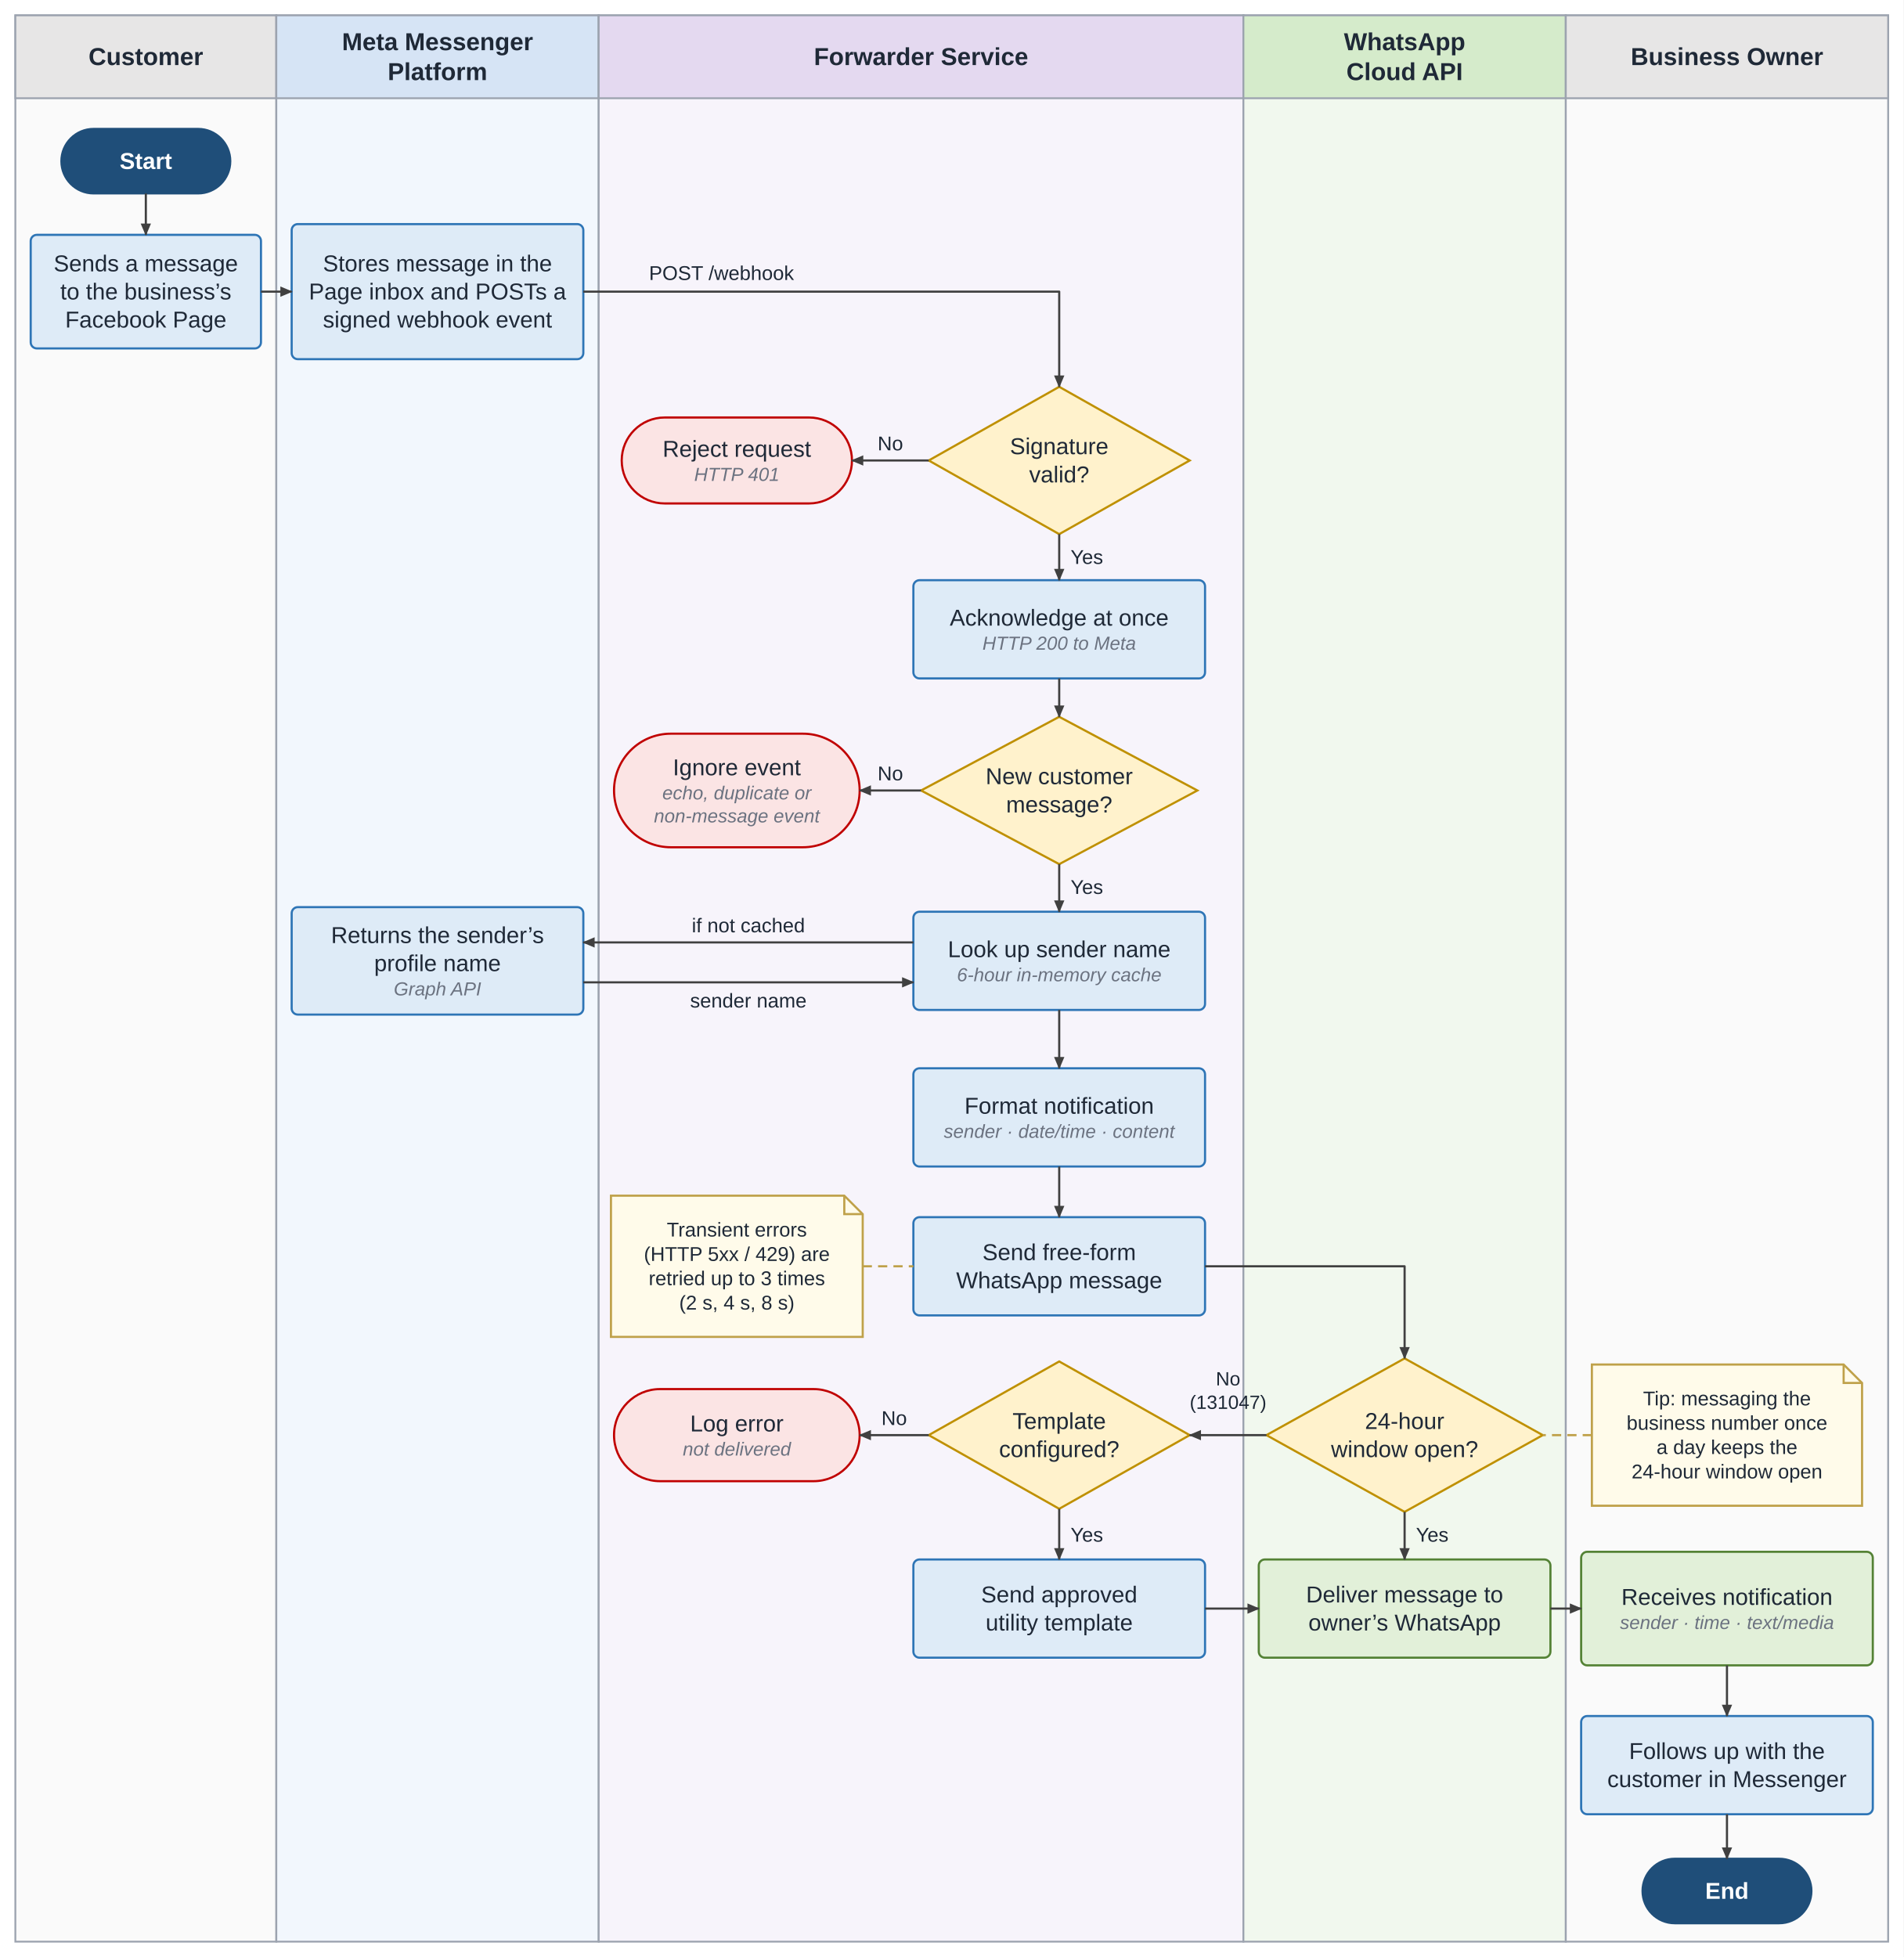
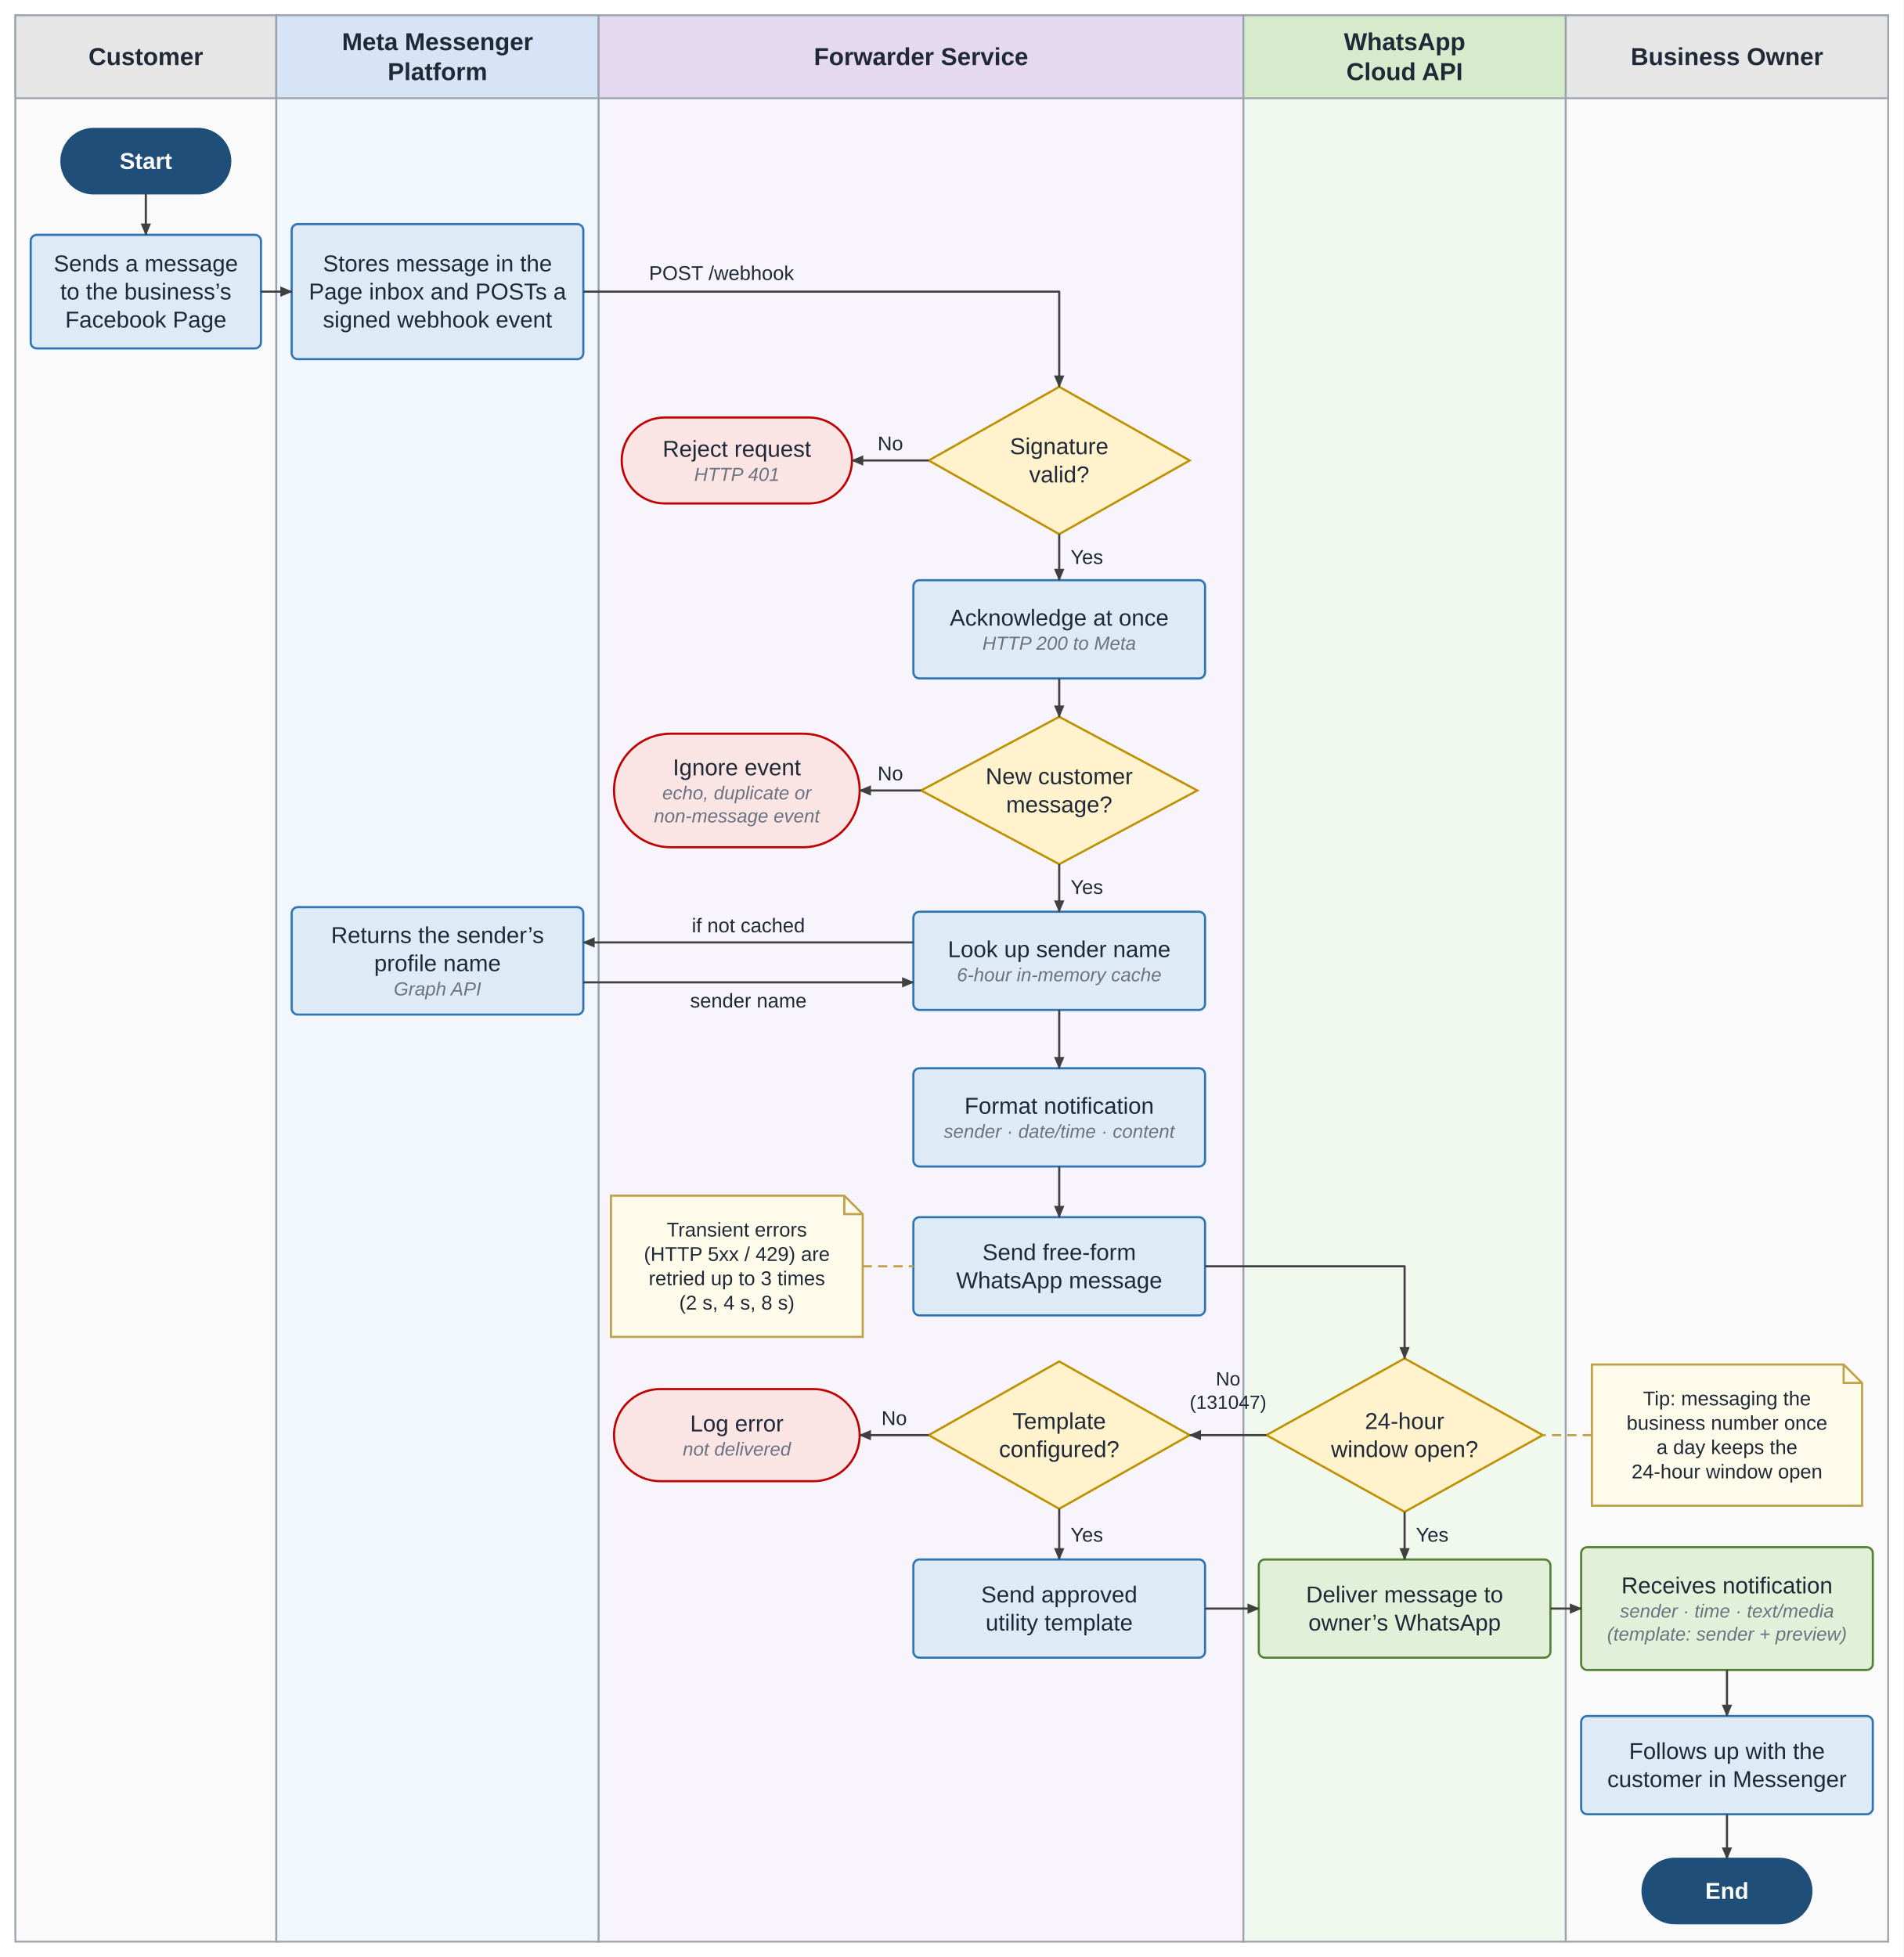
<svg xmlns="http://www.w3.org/2000/svg" viewBox="0 0 1240 1275" width="1240" height="1275">
  <defs>
    <marker id="ah404040" viewBox="0 0 10 10" refX="9.2" refY="5" markerWidth="8" markerHeight="8" markerUnits="userSpaceOnUse" orient="auto-start-reverse">
      <path d="M0,0.8 L10,5 L0,9.2 z" fill="#404040" />
    </marker>
    <marker id="ahBFA14A" viewBox="0 0 10 10" refX="9.2" refY="5" markerWidth="8" markerHeight="8" markerUnits="userSpaceOnUse" orient="auto-start-reverse">
      <path d="M0,0.8 L10,5 L0,9.2 z" fill="#BFA14A" />
    </marker>
  </defs>
  <rect width="100%" height="100%" fill="#FFFFFF" />
  <rect x="10" y="10" width="170" height="1255" fill="#FAFAFA" stroke="#9CA3AF" stroke-width="1.2" />
  <rect x="10" y="10" width="170" height="54" fill="#E7E6E6" stroke="#9CA3AF" stroke-width="1.2" />
  <text x="95" y="42.4" text-anchor="middle" font-family="Calibri, Carlito, 'Liberation Sans', Arial, sans-serif" font-size="16.0" font-weight="700" fill="#1F2937">Customer</text>
  <rect x="180" y="10" width="210" height="1255" fill="#F2F7FD" stroke="#9CA3AF" stroke-width="1.2" />
  <rect x="180" y="10" width="210" height="54" fill="#D6E4F5" stroke="#9CA3AF" stroke-width="1.2" />
  <text x="285" y="32.7" text-anchor="middle" font-family="Calibri, Carlito, 'Liberation Sans', Arial, sans-serif" font-size="16.0" font-weight="700" fill="#1F2937">Meta Messenger</text>
  <text x="285" y="52.2" text-anchor="middle" font-family="Calibri, Carlito, 'Liberation Sans', Arial, sans-serif" font-size="16.0" font-weight="700" fill="#1F2937">Platform</text>
  <rect x="390" y="10" width="420" height="1255" fill="#F7F4FB" stroke="#9CA3AF" stroke-width="1.2" />
  <rect x="390" y="10" width="420" height="54" fill="#E4D9F0" stroke="#9CA3AF" stroke-width="1.2" />
  <text x="600" y="42.4" text-anchor="middle" font-family="Calibri, Carlito, 'Liberation Sans', Arial, sans-serif" font-size="16.0" font-weight="700" fill="#1F2937">Forwarder Service</text>
  <rect x="810" y="10" width="210" height="1255" fill="#F1F8EE" stroke="#9CA3AF" stroke-width="1.2" />
  <rect x="810" y="10" width="210" height="54" fill="#D5EBCB" stroke="#9CA3AF" stroke-width="1.2" />
  <text x="915" y="32.7" text-anchor="middle" font-family="Calibri, Carlito, 'Liberation Sans', Arial, sans-serif" font-size="16.0" font-weight="700" fill="#1F2937">WhatsApp</text>
  <text x="915" y="52.2" text-anchor="middle" font-family="Calibri, Carlito, 'Liberation Sans', Arial, sans-serif" font-size="16.0" font-weight="700" fill="#1F2937">Cloud API</text>
  <rect x="1020" y="10" width="210" height="1255" fill="#FAFAFA" stroke="#9CA3AF" stroke-width="1.2" />
  <rect x="1020" y="10" width="210" height="54" fill="#E7E6E6" stroke="#9CA3AF" stroke-width="1.2" />
  <text x="1125" y="42.4" text-anchor="middle" font-family="Calibri, Carlito, 'Liberation Sans', Arial, sans-serif" font-size="16.0" font-weight="700" fill="#1F2937">Business Owner</text>
  <rect x="40" y="84" width="110" height="42" rx="21" fill="#1F4E79" stroke="#1F4E79" stroke-width="1.4" />
  <rect x="20" y="153" width="150" height="74" rx="4" fill="#DEEBF7" stroke="#2E75B6" stroke-width="1.4" />
  <rect x="190" y="146" width="190" height="88" rx="4" fill="#DEEBF7" stroke="#2E75B6" stroke-width="1.4" />
  <rect x="190" y="591" width="190" height="70" rx="4" fill="#DEEBF7" stroke="#2E75B6" stroke-width="1.4" />
  <polygon points="690,252 775,300 690,348 605,300" fill="#FFF2CC" stroke="#BF9000" stroke-width="1.4" />
  <rect x="595" y="378" width="190" height="64" rx="4" fill="#DEEBF7" stroke="#2E75B6" stroke-width="1.4" />
  <polygon points="690,467 780,515 690,563 600,515" fill="#FFF2CC" stroke="#BF9000" stroke-width="1.4" />
  <rect x="595" y="594" width="190" height="64" rx="4" fill="#DEEBF7" stroke="#2E75B6" stroke-width="1.4" />
  <rect x="595" y="696" width="190" height="64" rx="4" fill="#DEEBF7" stroke="#2E75B6" stroke-width="1.4" />
  <rect x="595" y="793" width="190" height="64" rx="4" fill="#DEEBF7" stroke="#2E75B6" stroke-width="1.4" />
  <polygon points="690,887 775,935 690,983 605,935" fill="#FFF2CC" stroke="#BF9000" stroke-width="1.4" />
  <rect x="595" y="1016" width="190" height="64" rx="4" fill="#DEEBF7" stroke="#2E75B6" stroke-width="1.4" />
  <rect x="405" y="272" width="150" height="56" rx="28" fill="#FBE4E4" stroke="#C00000" stroke-width="1.4" />
  <rect x="400" y="478" width="160" height="74" rx="37" fill="#FBE4E4" stroke="#C00000" stroke-width="1.4" />
  <rect x="400" y="905" width="160" height="60" rx="30" fill="#FBE4E4" stroke="#C00000" stroke-width="1.4" />
  <path d="M398,779 L550,779 L562,791 L562,871 L398,871 Z" fill="#FFFBEA" stroke="#BFA14A" stroke-width="1.4" />
  <path d="M550,779 L550,791 L562,791" fill="none" stroke="#BFA14A" stroke-width="1.4" />
  <polygon points="915,885 1005,935 915,985 825,935" fill="#FFF2CC" stroke="#BF9000" stroke-width="1.4" />
  <rect x="820" y="1016" width="190" height="64" rx="4" fill="#E2F0D9" stroke="#548235" stroke-width="1.4" />
  <path d="M1037,889 L1201,889 L1213,901 L1213,981 L1037,981 Z" fill="#FFFBEA" stroke="#BFA14A" stroke-width="1.4" />
  <path d="M1201,889 L1201,901 L1213,901" fill="none" stroke="#BFA14A" stroke-width="1.4" />
-   <rect x="1030" y="1011" width="190" height="74" rx="4" fill="#E2F0D9" stroke="#548235" stroke-width="1.4" />
+   <rect x="1030" y="1008" width="190" height="80" rx="4" fill="#E2F0D9" stroke="#548235" stroke-width="1.4" />
  <rect x="1030" y="1118" width="190" height="64" rx="4" fill="#DEEBF7" stroke="#2E75B6" stroke-width="1.4" />
  <rect x="1070" y="1211" width="110" height="42" rx="21" fill="#1F4E79" stroke="#1F4E79" stroke-width="1.4" />
  <path d="M95.0,126.0 L95.0,153.0" fill="none" stroke="#404040" stroke-width="1.4" stroke-linejoin="round" marker-end="url(#ah404040)" />
  <path d="M170.0,190.0 L190.0,190.0" fill="none" stroke="#404040" stroke-width="1.4" stroke-linejoin="round" marker-end="url(#ah404040)" />
  <path d="M380.0,190.0 L690.0,190.0 L690.0,252.0" fill="none" stroke="#404040" stroke-width="1.4" stroke-linejoin="round" marker-end="url(#ah404040)" />
  <path d="M605.0,300.0 L555.0,300.0" fill="none" stroke="#404040" stroke-width="1.4" stroke-linejoin="round" marker-end="url(#ah404040)" />
  <path d="M690.0,348.0 L690.0,378.0" fill="none" stroke="#404040" stroke-width="1.4" stroke-linejoin="round" marker-end="url(#ah404040)" />
  <path d="M690.0,442.0 L690.0,467.0" fill="none" stroke="#404040" stroke-width="1.4" stroke-linejoin="round" marker-end="url(#ah404040)" />
  <path d="M600.0,515.0 L560.0,515.0" fill="none" stroke="#404040" stroke-width="1.4" stroke-linejoin="round" marker-end="url(#ah404040)" />
  <path d="M690.0,563.0 L690.0,594.0" fill="none" stroke="#404040" stroke-width="1.4" stroke-linejoin="round" marker-end="url(#ah404040)" />
  <path d="M595.0,614.0 L380.0,614.0" fill="none" stroke="#404040" stroke-width="1.4" stroke-linejoin="round" marker-end="url(#ah404040)" />
  <path d="M380.0,640.0 L595.0,640.0" fill="none" stroke="#404040" stroke-width="1.4" stroke-linejoin="round" marker-end="url(#ah404040)" />
  <path d="M690.0,658.0 L690.0,696.0" fill="none" stroke="#404040" stroke-width="1.4" stroke-linejoin="round" marker-end="url(#ah404040)" />
  <path d="M690.0,760.0 L690.0,793.0" fill="none" stroke="#404040" stroke-width="1.4" stroke-linejoin="round" marker-end="url(#ah404040)" />
  <path d="M562.0,825.0 L595.0,825.0" fill="none" stroke="#BFA14A" stroke-width="1.4" stroke-linejoin="round" stroke-dasharray="6 4" />
  <path d="M785.0,825.0 L915.0,825.0 L915.0,885.0" fill="none" stroke="#404040" stroke-width="1.4" stroke-linejoin="round" marker-end="url(#ah404040)" />
  <path d="M825.0,935.0 L775.0,935.0" fill="none" stroke="#404040" stroke-width="1.4" stroke-linejoin="round" marker-end="url(#ah404040)" />
  <path d="M605.0,935.0 L560.0,935.0" fill="none" stroke="#404040" stroke-width="1.4" stroke-linejoin="round" marker-end="url(#ah404040)" />
  <path d="M690.0,983.0 L690.0,1016.0" fill="none" stroke="#404040" stroke-width="1.4" stroke-linejoin="round" marker-end="url(#ah404040)" />
  <path d="M785.0,1048.0 L820.0,1048.0" fill="none" stroke="#404040" stroke-width="1.4" stroke-linejoin="round" marker-end="url(#ah404040)" />
  <path d="M915.0,985.0 L915.0,1016.0" fill="none" stroke="#404040" stroke-width="1.4" stroke-linejoin="round" marker-end="url(#ah404040)" />
  <path d="M1010.0,1048.0 L1030.0,1048.0" fill="none" stroke="#404040" stroke-width="1.4" stroke-linejoin="round" marker-end="url(#ah404040)" />
-   <path d="M1125.0,1085.0 L1125.0,1118.0" fill="none" stroke="#404040" stroke-width="1.4" stroke-linejoin="round" marker-end="url(#ah404040)" />
+   <path d="M1125.0,1088.0 L1125.0,1118.0" fill="none" stroke="#404040" stroke-width="1.4" stroke-linejoin="round" marker-end="url(#ah404040)" />
  <path d="M1125.0,1182.0 L1125.0,1211.0" fill="none" stroke="#404040" stroke-width="1.4" stroke-linejoin="round" marker-end="url(#ah404040)" />
  <path d="M1037.0,935.0 L1005.0,935.0" fill="none" stroke="#BFA14A" stroke-width="1.4" stroke-linejoin="round" stroke-dasharray="6 4" />
  <text x="95" y="110.1" text-anchor="middle" font-family="Calibri, Carlito, 'Liberation Sans', Arial, sans-serif" font-size="15.0" font-weight="700" fill="#FFFFFF">Start</text>
  <text x="95" y="176.8" text-anchor="middle" font-family="Calibri, Carlito, 'Liberation Sans', Arial, sans-serif" font-size="15.0" font-weight="400" fill="#1F2937">Sends a message</text>
  <text x="95" y="195.1" text-anchor="middle" font-family="Calibri, Carlito, 'Liberation Sans', Arial, sans-serif" font-size="15.0" font-weight="400" fill="#1F2937">to the business’s</text>
  <text x="95" y="213.4" text-anchor="middle" font-family="Calibri, Carlito, 'Liberation Sans', Arial, sans-serif" font-size="15.0" font-weight="400" fill="#1F2937">Facebook Page</text>
  <text x="285" y="176.8" text-anchor="middle" font-family="Calibri, Carlito, 'Liberation Sans', Arial, sans-serif" font-size="15.0" font-weight="400" fill="#1F2937">Stores message in the</text>
  <text x="285" y="195.1" text-anchor="middle" font-family="Calibri, Carlito, 'Liberation Sans', Arial, sans-serif" font-size="15.0" font-weight="400" fill="#1F2937">Page inbox and POSTs a</text>
  <text x="285" y="213.4" text-anchor="middle" font-family="Calibri, Carlito, 'Liberation Sans', Arial, sans-serif" font-size="15.0" font-weight="400" fill="#1F2937">signed webhook event</text>
  <text x="285" y="614.4" text-anchor="middle" font-family="Calibri, Carlito, 'Liberation Sans', Arial, sans-serif" font-size="15.0" font-weight="400" fill="#1F2937">Returns the sender’s</text>
  <text x="285" y="632.7" text-anchor="middle" font-family="Calibri, Carlito, 'Liberation Sans', Arial, sans-serif" font-size="15.0" font-weight="400" fill="#1F2937">profile name</text>
  <text x="285" y="648.5" text-anchor="middle" font-family="Calibri, Carlito, 'Liberation Sans', Arial, sans-serif" font-size="12.3" font-weight="400" font-style="italic" fill="#6B7280">Graph API</text>
  <text x="690" y="295.9" text-anchor="middle" font-family="Calibri, Carlito, 'Liberation Sans', Arial, sans-serif" font-size="15.0" font-weight="400" fill="#1F2937">Signature</text>
  <text x="690" y="314.3" text-anchor="middle" font-family="Calibri, Carlito, 'Liberation Sans', Arial, sans-serif" font-size="15.0" font-weight="400" fill="#1F2937">valid?</text>
  <text x="690" y="407.6" text-anchor="middle" font-family="Calibri, Carlito, 'Liberation Sans', Arial, sans-serif" font-size="15.0" font-weight="400" fill="#1F2937">Acknowledge at once</text>
  <text x="690" y="423.3" text-anchor="middle" font-family="Calibri, Carlito, 'Liberation Sans', Arial, sans-serif" font-size="12.3" font-weight="400" font-style="italic" fill="#6B7280">HTTP 200 to Meta</text>
  <text x="690" y="510.9" text-anchor="middle" font-family="Calibri, Carlito, 'Liberation Sans', Arial, sans-serif" font-size="15.0" font-weight="400" fill="#1F2937">New customer</text>
  <text x="690" y="529.3" text-anchor="middle" font-family="Calibri, Carlito, 'Liberation Sans', Arial, sans-serif" font-size="15.0" font-weight="400" fill="#1F2937">message?</text>
  <text x="690" y="623.6" text-anchor="middle" font-family="Calibri, Carlito, 'Liberation Sans', Arial, sans-serif" font-size="15.0" font-weight="400" fill="#1F2937">Look up sender name</text>
  <text x="690" y="639.3" text-anchor="middle" font-family="Calibri, Carlito, 'Liberation Sans', Arial, sans-serif" font-size="12.3" font-weight="400" font-style="italic" fill="#6B7280">6-hour in-memory cache</text>
  <text x="690" y="725.6" text-anchor="middle" font-family="Calibri, Carlito, 'Liberation Sans', Arial, sans-serif" font-size="15.0" font-weight="400" fill="#1F2937">Format notification</text>
  <text x="690" y="741.3" text-anchor="middle" font-family="Calibri, Carlito, 'Liberation Sans', Arial, sans-serif" font-size="12.3" font-weight="400" font-style="italic" fill="#6B7280">sender · date/time · content</text>
  <text x="690" y="821.0" text-anchor="middle" font-family="Calibri, Carlito, 'Liberation Sans', Arial, sans-serif" font-size="15.0" font-weight="400" fill="#1F2937">Send free-form</text>
  <text x="690" y="839.3" text-anchor="middle" font-family="Calibri, Carlito, 'Liberation Sans', Arial, sans-serif" font-size="15.0" font-weight="400" fill="#1F2937">WhatsApp message</text>
  <text x="690" y="931.0" text-anchor="middle" font-family="Calibri, Carlito, 'Liberation Sans', Arial, sans-serif" font-size="15.0" font-weight="400" fill="#1F2937">Template</text>
  <text x="690" y="949.3" text-anchor="middle" font-family="Calibri, Carlito, 'Liberation Sans', Arial, sans-serif" font-size="15.0" font-weight="400" fill="#1F2937">configured?</text>
  <text x="690" y="1044.0" text-anchor="middle" font-family="Calibri, Carlito, 'Liberation Sans', Arial, sans-serif" font-size="15.0" font-weight="400" fill="#1F2937">Send approved</text>
  <text x="690" y="1062.3" text-anchor="middle" font-family="Calibri, Carlito, 'Liberation Sans', Arial, sans-serif" font-size="15.0" font-weight="400" fill="#1F2937">utility template</text>
  <text x="480" y="297.6" text-anchor="middle" font-family="Calibri, Carlito, 'Liberation Sans', Arial, sans-serif" font-size="15.0" font-weight="400" fill="#1F2937">Reject request</text>
  <text x="480" y="313.3" text-anchor="middle" font-family="Calibri, Carlito, 'Liberation Sans', Arial, sans-serif" font-size="12.3" font-weight="400" font-style="italic" fill="#6B7280">HTTP 401</text>
  <text x="480" y="505.1" text-anchor="middle" font-family="Calibri, Carlito, 'Liberation Sans', Arial, sans-serif" font-size="15.0" font-weight="400" fill="#1F2937">Ignore event</text>
  <text x="480" y="520.8" text-anchor="middle" font-family="Calibri, Carlito, 'Liberation Sans', Arial, sans-serif" font-size="12.3" font-weight="400" font-style="italic" fill="#6B7280">echo, duplicate or</text>
  <text x="480" y="535.8" text-anchor="middle" font-family="Calibri, Carlito, 'Liberation Sans', Arial, sans-serif" font-size="12.3" font-weight="400" font-style="italic" fill="#6B7280">non-message event</text>
  <text x="480" y="932.6" text-anchor="middle" font-family="Calibri, Carlito, 'Liberation Sans', Arial, sans-serif" font-size="15.0" font-weight="400" fill="#1F2937">Log error</text>
  <text x="480" y="948.3" text-anchor="middle" font-family="Calibri, Carlito, 'Liberation Sans', Arial, sans-serif" font-size="12.3" font-weight="400" font-style="italic" fill="#6B7280">not delivered</text>
  <text x="480" y="805.6" text-anchor="middle" font-family="Calibri, Carlito, 'Liberation Sans', Arial, sans-serif" font-size="13.0" font-weight="400" fill="#1F2937">Transient errors</text>
  <text x="480" y="821.5" text-anchor="middle" font-family="Calibri, Carlito, 'Liberation Sans', Arial, sans-serif" font-size="13.0" font-weight="400" fill="#1F2937">(HTTP 5xx / 429) are</text>
  <text x="480" y="837.3" text-anchor="middle" font-family="Calibri, Carlito, 'Liberation Sans', Arial, sans-serif" font-size="13.0" font-weight="400" fill="#1F2937">retried up to 3 times</text>
  <text x="480" y="853.2" text-anchor="middle" font-family="Calibri, Carlito, 'Liberation Sans', Arial, sans-serif" font-size="13.0" font-weight="400" fill="#1F2937">(2 s, 4 s, 8 s)</text>
  <text x="915" y="931.0" text-anchor="middle" font-family="Calibri, Carlito, 'Liberation Sans', Arial, sans-serif" font-size="15.0" font-weight="400" fill="#1F2937">24-hour</text>
  <text x="915" y="949.3" text-anchor="middle" font-family="Calibri, Carlito, 'Liberation Sans', Arial, sans-serif" font-size="15.0" font-weight="400" fill="#1F2937">window open?</text>
  <text x="915" y="1044.0" text-anchor="middle" font-family="Calibri, Carlito, 'Liberation Sans', Arial, sans-serif" font-size="15.0" font-weight="400" fill="#1F2937">Deliver message to</text>
  <text x="915" y="1062.3" text-anchor="middle" font-family="Calibri, Carlito, 'Liberation Sans', Arial, sans-serif" font-size="15.0" font-weight="400" fill="#1F2937">owner’s WhatsApp</text>
  <text x="1125" y="915.6" text-anchor="middle" font-family="Calibri, Carlito, 'Liberation Sans', Arial, sans-serif" font-size="13.0" font-weight="400" fill="#1F2937">Tip: messaging the</text>
  <text x="1125" y="931.5" text-anchor="middle" font-family="Calibri, Carlito, 'Liberation Sans', Arial, sans-serif" font-size="13.0" font-weight="400" fill="#1F2937">business number once</text>
  <text x="1125" y="947.3" text-anchor="middle" font-family="Calibri, Carlito, 'Liberation Sans', Arial, sans-serif" font-size="13.0" font-weight="400" fill="#1F2937">a day keeps the</text>
  <text x="1125" y="963.2" text-anchor="middle" font-family="Calibri, Carlito, 'Liberation Sans', Arial, sans-serif" font-size="13.0" font-weight="400" fill="#1F2937">24-hour window open</text>
-   <text x="1125" y="1045.6" text-anchor="middle" font-family="Calibri, Carlito, 'Liberation Sans', Arial, sans-serif" font-size="15.0" font-weight="400" fill="#1F2937">Receives notification</text>
-   <text x="1125" y="1061.3" text-anchor="middle" font-family="Calibri, Carlito, 'Liberation Sans', Arial, sans-serif" font-size="12.3" font-weight="400" font-style="italic" fill="#6B7280">sender · time · text/media</text>
+   <text x="1125" y="1038.1" text-anchor="middle" font-family="Calibri, Carlito, 'Liberation Sans', Arial, sans-serif" font-size="15.0" font-weight="400" fill="#1F2937">Receives notification</text>
+   <text x="1125" y="1053.8" text-anchor="middle" font-family="Calibri, Carlito, 'Liberation Sans', Arial, sans-serif" font-size="12.3" font-weight="400" font-style="italic" fill="#6B7280">sender · time · text/media</text>
+   <text x="1125" y="1068.8" text-anchor="middle" font-family="Calibri, Carlito, 'Liberation Sans', Arial, sans-serif" font-size="12.3" font-weight="400" font-style="italic" fill="#6B7280">(template: sender + preview)</text>
  <text x="1125" y="1146.0" text-anchor="middle" font-family="Calibri, Carlito, 'Liberation Sans', Arial, sans-serif" font-size="15.0" font-weight="400" fill="#1F2937">Follows up with the</text>
  <text x="1125" y="1164.3" text-anchor="middle" font-family="Calibri, Carlito, 'Liberation Sans', Arial, sans-serif" font-size="15.0" font-weight="400" fill="#1F2937">customer in Messenger</text>
  <text x="1125" y="1237.1" text-anchor="middle" font-family="Calibri, Carlito, 'Liberation Sans', Arial, sans-serif" font-size="15.0" font-weight="700" fill="#FFFFFF">End</text>
  <text x="470" y="182.4" text-anchor="middle" font-family="Calibri, Carlito, 'Liberation Sans', Arial, sans-serif" font-size="13.0" font-weight="400" fill="#1F2937">POST /webhook</text>
  <text x="580" y="293.4" text-anchor="middle" font-family="Calibri, Carlito, 'Liberation Sans', Arial, sans-serif" font-size="13.0" font-weight="400" fill="#1F2937">No</text>
  <text x="708" y="367.4" text-anchor="middle" font-family="Calibri, Carlito, 'Liberation Sans', Arial, sans-serif" font-size="13.0" font-weight="400" fill="#1F2937">Yes</text>
  <text x="580" y="508.4" text-anchor="middle" font-family="Calibri, Carlito, 'Liberation Sans', Arial, sans-serif" font-size="13.0" font-weight="400" fill="#1F2937">No</text>
  <text x="708" y="582.4" text-anchor="middle" font-family="Calibri, Carlito, 'Liberation Sans', Arial, sans-serif" font-size="13.0" font-weight="400" fill="#1F2937">Yes</text>
  <text x="487.5" y="607.4" text-anchor="middle" font-family="Calibri, Carlito, 'Liberation Sans', Arial, sans-serif" font-size="13.0" font-weight="400" fill="#1F2937">if not cached</text>
  <text x="487.5" y="656.4" text-anchor="middle" font-family="Calibri, Carlito, 'Liberation Sans', Arial, sans-serif" font-size="13.0" font-weight="400" fill="#1F2937">sender name</text>
  <text x="800" y="902.6" text-anchor="middle" font-family="Calibri, Carlito, 'Liberation Sans', Arial, sans-serif" font-size="12.5" font-weight="400" fill="#1F2937">No</text>
  <text x="800" y="917.9" text-anchor="middle" font-family="Calibri, Carlito, 'Liberation Sans', Arial, sans-serif" font-size="12.5" font-weight="400" fill="#1F2937">(131047)</text>
  <text x="582.5" y="928.4" text-anchor="middle" font-family="Calibri, Carlito, 'Liberation Sans', Arial, sans-serif" font-size="13.0" font-weight="400" fill="#1F2937">No</text>
  <text x="708" y="1004.4" text-anchor="middle" font-family="Calibri, Carlito, 'Liberation Sans', Arial, sans-serif" font-size="13.0" font-weight="400" fill="#1F2937">Yes</text>
  <text x="933" y="1004.4" text-anchor="middle" font-family="Calibri, Carlito, 'Liberation Sans', Arial, sans-serif" font-size="13.0" font-weight="400" fill="#1F2937">Yes</text>
</svg>
